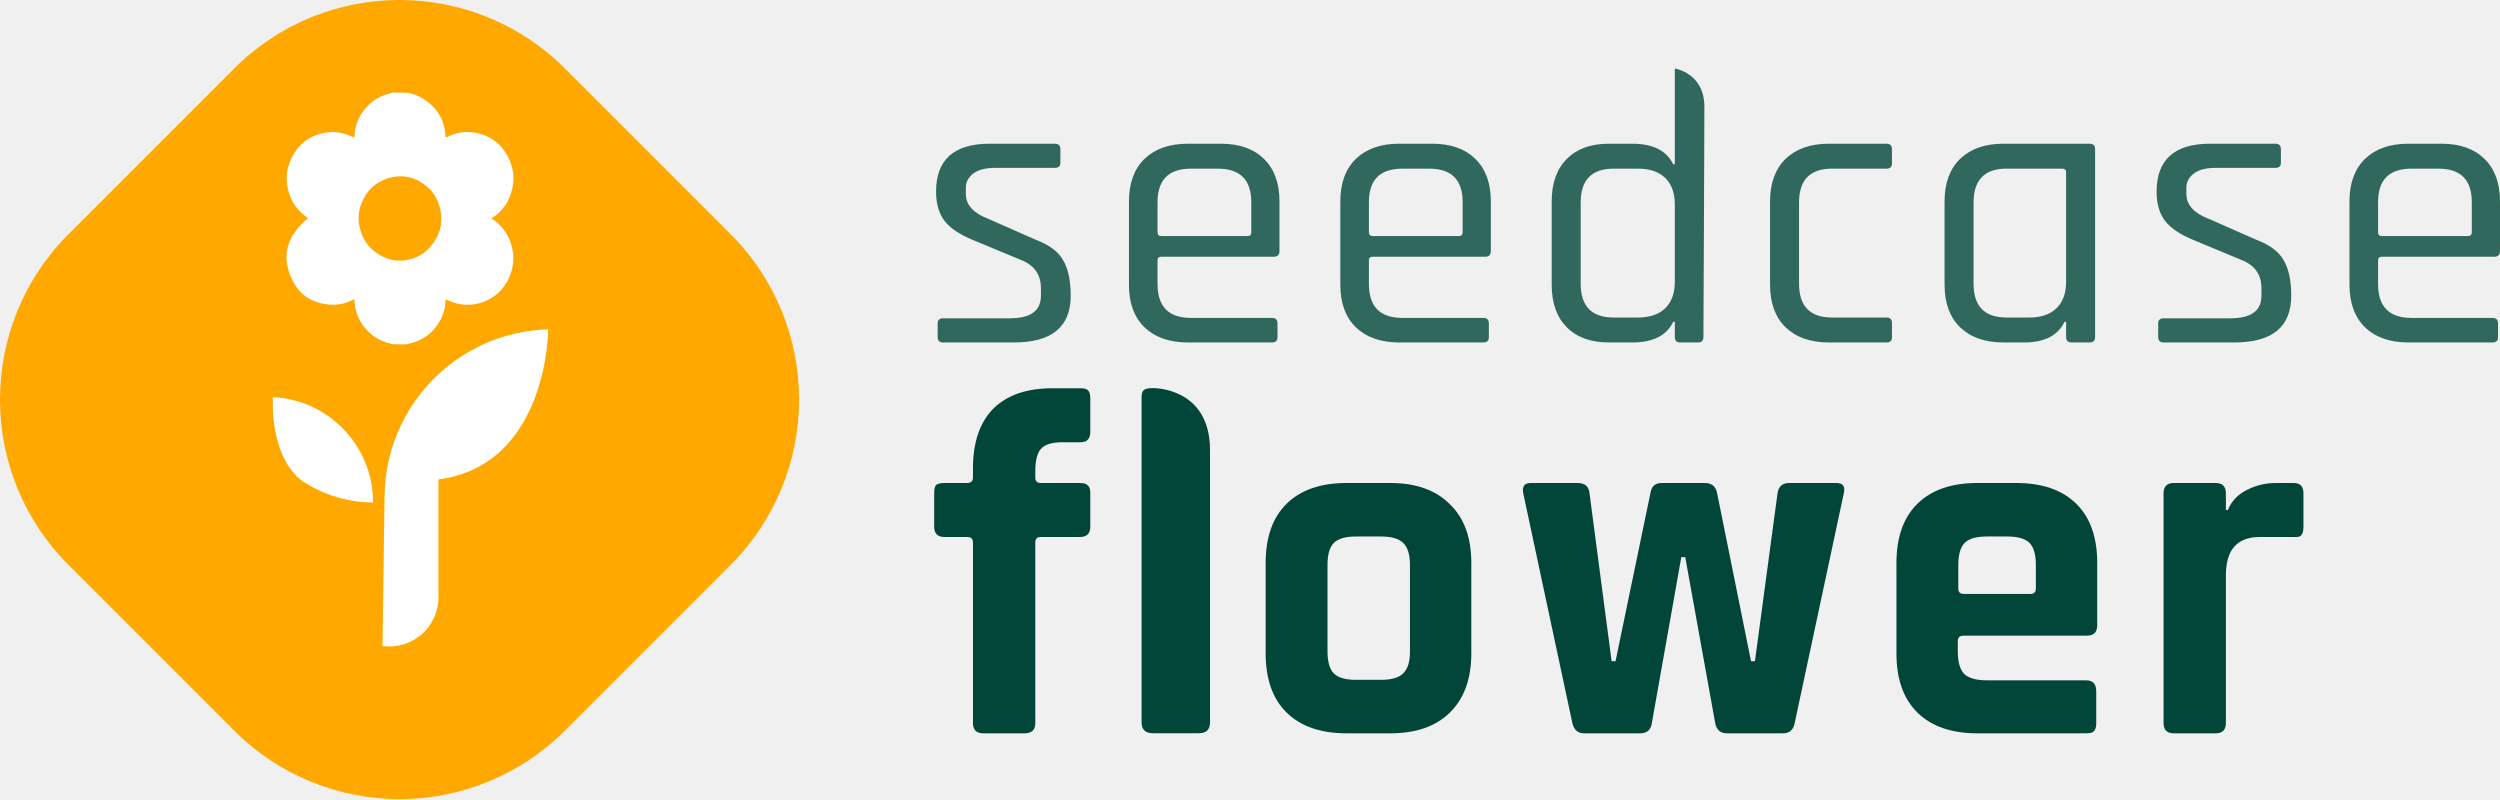
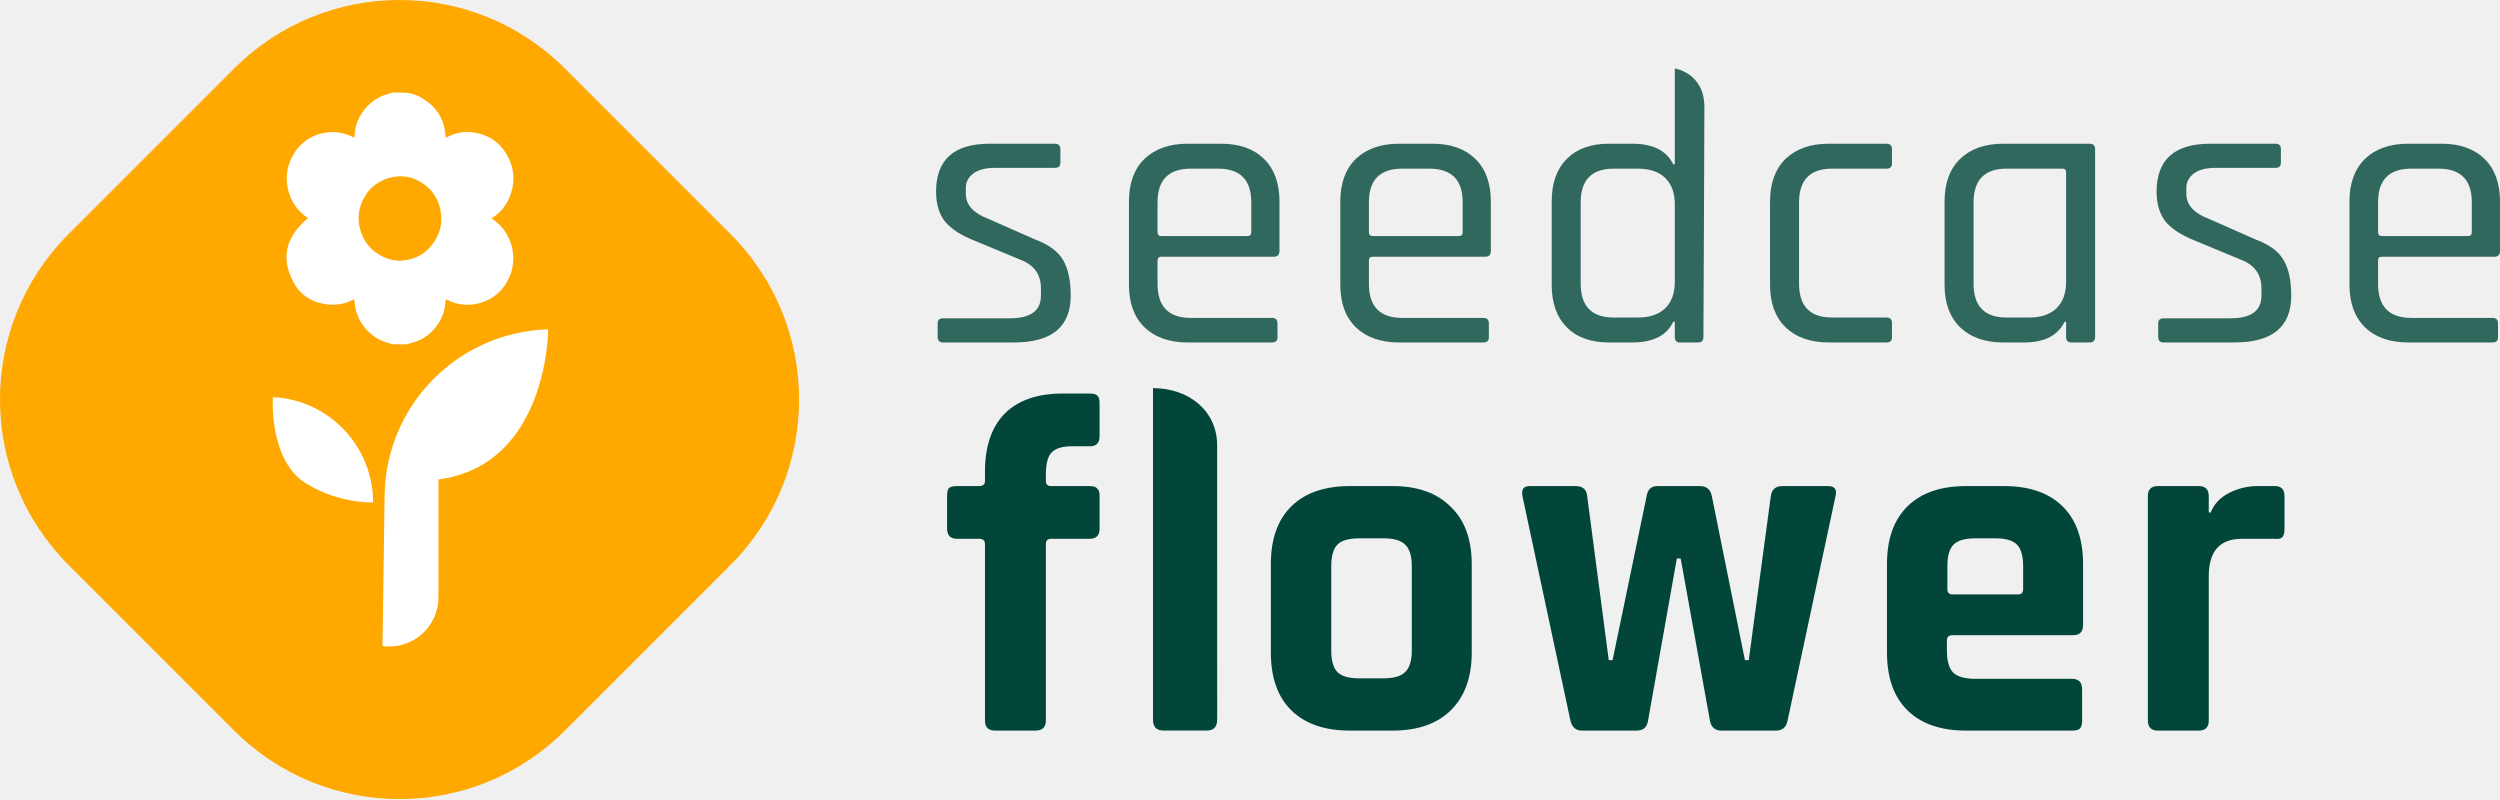
<svg xmlns="http://www.w3.org/2000/svg" width="219" height="70" viewBox="0 0 219 70" fill="none">
-   <g clip-path="url(#clip0_1981_2576)">
+   <path d="M105.693 63.997C106.313 63.997 106.622 63.683 106.622 63.057L106.625 63.06C106.625 63.06 106.625 42.013 106.622 39C106.62 35.987 104.137 34 101.003 34V43.573V61.579V63.057C101.003 63.683 101.313 63.997 101.932 63.997H105.693Z" fill="#024639" />
+   <g clip-path="url(#clip0_1663_5370)">
    <path fill-rule="evenodd" clip-rule="evenodd" d="M142.991 30H140.938C139.361 30 138.132 29.556 137.25 28.669C136.369 27.781 135.928 26.541 135.928 24.947V17.642C135.928 16.048 136.369 14.808 137.25 13.92C138.132 13.033 139.361 12.589 140.938 12.589H142.991C144.8 12.589 145.995 13.192 146.575 14.398H146.714V6C146.714 6 149.305 6.375 149.305 9.375C149.305 12.375 149.219 29.522 149.219 29.522C149.219 29.841 149.068 30 148.767 30H147.166C146.865 30 146.714 29.841 146.714 29.522V28.191H146.575C145.995 29.397 144.8 30 142.991 30ZM146.714 17.915V24.674C146.714 25.676 146.435 26.45 145.879 26.996C145.322 27.542 144.522 27.815 143.478 27.815H141.356C139.431 27.815 138.468 26.825 138.468 24.845V17.744C138.468 15.764 139.431 14.774 141.356 14.774H143.478C144.522 14.774 145.322 15.047 145.879 15.593C146.435 16.139 146.714 16.913 146.714 17.915Z" fill="#024639" fill-opacity="0.8" />
    <path fill-rule="evenodd" clip-rule="evenodd" d="M82.626 30H88.819C92.136 30 93.795 28.634 93.795 25.903C93.795 24.583 93.574 23.548 93.134 22.797C92.716 22.046 91.904 21.442 90.698 20.987L86.593 19.178C85.27 18.677 84.609 17.949 84.609 16.993V16.413C84.609 15.957 84.818 15.559 85.236 15.218C85.676 14.876 86.314 14.706 87.149 14.706H92.403C92.728 14.706 92.89 14.558 92.89 14.262V13.067C92.89 12.748 92.728 12.589 92.403 12.589H86.697C83.566 12.589 82 13.989 82 16.788C82 17.858 82.255 18.723 82.765 19.383C83.276 20.02 84.122 20.578 85.305 21.055L89.411 22.762C90.594 23.218 91.185 24.048 91.185 25.255V25.903C91.185 27.223 90.281 27.883 88.471 27.883H82.626C82.302 27.883 82.139 28.031 82.139 28.327V29.522C82.139 29.841 82.302 30 82.626 30ZM104.045 30H111.421C111.746 30 111.908 29.852 111.908 29.556V28.327C111.908 28.009 111.746 27.849 111.421 27.849H104.323C102.375 27.849 101.401 26.859 101.401 24.879V22.797C101.401 22.592 101.517 22.489 101.749 22.489H111.595C111.92 22.489 112.082 22.319 112.082 21.977V17.642C112.082 16.048 111.63 14.808 110.725 13.92C109.821 13.033 108.568 12.589 106.968 12.589H104.045C102.445 12.589 101.181 13.033 100.253 13.92C99.348 14.808 98.896 16.048 98.896 17.642V24.947C98.896 26.541 99.348 27.781 100.253 28.669C101.181 29.556 102.445 30 104.045 30ZM109.264 20.68H101.749C101.517 20.68 101.401 20.566 101.401 20.339V17.71C101.401 15.752 102.375 14.774 104.323 14.774H106.689C108.638 14.774 109.612 15.752 109.612 17.71V20.339C109.612 20.566 109.496 20.68 109.264 20.68ZM122.561 30H129.937C130.262 30 130.424 29.852 130.424 29.556V28.327C130.424 28.009 130.262 27.849 129.937 27.849H122.84C120.891 27.849 119.917 26.859 119.917 24.879V22.797C119.917 22.592 120.033 22.489 120.265 22.489H130.111C130.436 22.489 130.598 22.319 130.598 21.977V17.642C130.598 16.048 130.146 14.808 129.241 13.92C128.337 13.033 127.084 12.589 125.484 12.589H122.561C120.961 12.589 119.697 13.033 118.769 13.92C117.864 14.808 117.412 16.048 117.412 17.642V24.947C117.412 26.541 117.864 27.781 118.769 28.669C119.697 29.556 120.961 30 122.561 30ZM127.78 20.68H120.265C120.033 20.68 119.917 20.566 119.917 20.339V17.71C119.917 15.752 120.891 14.774 122.84 14.774H125.206C127.154 14.774 128.128 15.752 128.128 17.71V20.339C128.128 20.566 128.012 20.68 127.78 20.68ZM165.737 29.556V28.293C165.737 27.974 165.575 27.815 165.25 27.815H160.483C158.558 27.815 157.596 26.825 157.596 24.845V17.744C157.596 15.764 158.558 14.774 160.483 14.774H165.25C165.575 14.774 165.737 14.626 165.737 14.33V13.067C165.737 12.748 165.575 12.589 165.25 12.589H160.205C158.605 12.589 157.341 13.033 156.413 13.92C155.508 14.808 155.056 16.048 155.056 17.642V24.947C155.056 26.541 155.508 27.781 156.413 28.669C157.341 29.556 158.605 30 160.205 30H165.25C165.575 30 165.737 29.852 165.737 29.556ZM175.493 30H177.303C179.089 30 180.272 29.397 180.852 28.191H180.991V29.522C180.991 29.841 181.153 30 181.478 30H183.043C183.368 30 183.531 29.841 183.531 29.522V13.067C183.531 12.748 183.368 12.589 183.043 12.589H175.493C173.893 12.589 172.629 13.033 171.701 13.92C170.796 14.808 170.344 16.048 170.344 17.642V24.947C170.344 26.541 170.796 27.781 171.701 28.669C172.629 29.556 173.893 30 175.493 30ZM180.991 15.081V24.674C180.991 25.676 180.712 26.45 180.156 26.996C179.599 27.542 178.799 27.815 177.755 27.815H175.772C173.847 27.815 172.884 26.825 172.884 24.845V17.744C172.884 15.764 173.847 14.774 175.772 14.774H180.643C180.874 14.774 180.991 14.876 180.991 15.081ZM189.544 30H195.737C199.054 30 200.712 28.634 200.712 25.903C200.712 24.583 200.492 23.548 200.051 22.797C199.633 22.046 198.822 21.442 197.616 20.987L193.51 19.178C192.188 18.677 191.527 17.949 191.527 16.993V16.413C191.527 15.957 191.736 15.559 192.153 15.218C192.594 14.876 193.232 14.706 194.067 14.706H199.32C199.645 14.706 199.807 14.558 199.807 14.262V13.067C199.807 12.748 199.645 12.589 199.32 12.589H193.614C190.483 12.589 188.917 13.989 188.917 16.788C188.917 17.858 189.173 18.723 189.683 19.383C190.194 20.02 191.04 20.578 192.223 21.055L196.328 22.762C197.511 23.218 198.103 24.048 198.103 25.255V25.903C198.103 27.223 197.198 27.883 195.389 27.883H189.544C189.22 27.883 189.057 28.031 189.057 28.327V29.522C189.057 29.841 189.22 30 189.544 30ZM210.963 30H218.339C218.664 30 218.826 29.852 218.826 29.556V28.327C218.826 28.009 218.664 27.849 218.339 27.849H211.241C209.293 27.849 208.319 26.859 208.319 24.879V22.797C208.319 22.592 208.435 22.489 208.667 22.489H218.513C218.838 22.489 219 22.319 219 21.977V17.642C219 16.048 218.548 14.808 217.643 13.92C216.738 13.033 215.486 12.589 213.885 12.589H210.963C209.362 12.589 208.098 13.033 207.171 13.92C206.266 14.808 205.814 16.048 205.814 17.642V24.947C205.814 26.541 206.266 27.781 207.171 28.669C208.098 29.556 209.362 30 210.963 30ZM216.182 20.68H208.667C208.435 20.68 208.319 20.566 208.319 20.339V17.71C208.319 15.752 209.293 14.774 211.241 14.774H213.607C215.556 14.774 216.53 15.752 216.53 17.71V20.339C216.53 20.566 216.413 20.68 216.182 20.68Z" fill="#024639" fill-opacity="0.8" />
  </g>
+   <path d="M92.08 42.58H95.44C95.776 42.58 96 42.65 96.112 42.79C96.252 42.902 96.322 43.112 96.322 43.42V46.318C96.322 46.906 96.028 47.2 95.44 47.2H92.08C91.772 47.2 91.618 47.354 91.618 47.662V63.118C91.618 63.706 91.31 64 90.694 64H87.166C86.578 64 86.284 63.706 86.284 63.118V47.662C86.284 47.354 86.116 47.2 85.78 47.2H83.848C83.26 47.2 82.966 46.906 82.966 46.318V43.42C82.966 43.084 83.022 42.86 83.134 42.748C83.274 42.636 83.512 42.58 83.848 42.58H85.78C86.116 42.58 86.284 42.426 86.284 42.118V41.32C86.284 39.108 86.858 37.414 88.006 36.238C89.182 35.062 90.876 34.474 93.088 34.474H95.482C95.818 34.474 96.042 34.544 96.154 34.684C96.266 34.796 96.322 35.006 96.322 35.314V38.212C96.322 38.8 96.042 39.094 95.482 39.094H93.928C93.032 39.094 92.416 39.29 92.08 39.682C91.772 40.046 91.618 40.676 91.618 41.572V42.118C91.618 42.426 91.772 42.58 92.08 42.58ZM121.994 64H118.256C116.044 64 114.336 63.412 113.132 62.236C111.928 61.06 111.326 59.366 111.326 57.154V49.426C111.326 47.214 111.928 45.52 113.132 44.344C114.336 43.168 116.044 42.58 118.256 42.58H121.994C124.178 42.58 125.872 43.182 127.076 44.386C128.308 45.562 128.924 47.242 128.924 49.426V57.154C128.924 59.338 128.308 61.032 127.076 62.236C125.872 63.412 124.178 64 121.994 64ZM119.054 59.422H121.196C122.092 59.422 122.722 59.24 123.086 58.876C123.478 58.512 123.674 57.882 123.674 56.986V49.594C123.674 48.698 123.478 48.068 123.086 47.704C122.722 47.34 122.092 47.158 121.196 47.158H119.054C118.158 47.158 117.528 47.34 117.164 47.704C116.8 48.068 116.618 48.698 116.618 49.594V56.986C116.618 57.882 116.8 58.512 117.164 58.876C117.528 59.24 118.158 59.422 119.054 59.422ZM143.363 64H138.575C138.043 64 137.707 63.706 137.567 63.118L133.367 43.462C133.255 42.874 133.465 42.58 133.997 42.58H138.029C138.645 42.58 138.981 42.874 139.037 43.462L140.927 57.826H141.263L144.245 43.462C144.329 42.874 144.651 42.58 145.211 42.58H148.907C149.495 42.58 149.845 42.874 149.957 43.462L152.855 57.826H153.191L155.123 43.462C155.207 42.874 155.543 42.58 156.131 42.58H160.163C160.723 42.58 160.933 42.874 160.793 43.462L156.593 63.118C156.481 63.706 156.145 64 155.585 64H150.797C150.237 64 149.901 63.706 149.789 63.118L147.227 48.922H146.891L144.371 63.118C144.287 63.706 143.951 64 143.363 64ZM181.511 64H172.229C170.017 64 168.309 63.412 167.105 62.236C165.901 61.06 165.299 59.366 165.299 57.154V49.426C165.299 47.214 165.901 45.52 167.105 44.344C168.309 43.168 170.017 42.58 172.229 42.58H175.547C177.759 42.58 179.467 43.168 180.671 44.344C181.875 45.52 182.477 47.214 182.477 49.426V54.76C182.477 55.348 182.183 55.642 181.595 55.642H171.053C170.717 55.642 170.549 55.796 170.549 56.104V57.028C170.549 57.896 170.731 58.526 171.095 58.918C171.487 59.282 172.131 59.464 173.027 59.464H181.511C182.099 59.464 182.393 59.772 182.393 60.388V63.16C182.393 63.468 182.323 63.692 182.183 63.832C182.071 63.944 181.847 64 181.511 64ZM171.053 52.072H176.765C177.073 52.072 177.227 51.918 177.227 51.61V49.594C177.227 48.698 177.045 48.068 176.681 47.704C176.317 47.34 175.687 47.158 174.791 47.158H173.027C172.131 47.158 171.501 47.34 171.137 47.704C170.773 48.068 170.591 48.698 170.591 49.594V51.61C170.591 51.918 170.745 52.072 171.053 52.072ZM192.605 64H189.035C188.447 64 188.153 63.706 188.153 63.118V43.462C188.153 42.874 188.447 42.58 189.035 42.58H192.605C193.193 42.58 193.487 42.874 193.487 43.462V44.89H193.655C193.963 44.134 194.509 43.56 195.293 43.168C196.077 42.776 196.903 42.58 197.771 42.58H199.283C199.843 42.58 200.123 42.874 200.123 43.462V46.36C200.123 46.696 200.053 46.934 199.913 47.074C199.801 47.186 199.591 47.228 199.283 47.2H196.385C194.453 47.2 193.487 48.292 193.487 50.476V63.118C193.487 63.706 193.193 64 192.605 64Z" fill="#024639" />
  <path fill-rule="evenodd" clip-rule="evenodd" d="M64 20.517L49.483 6C41.484 -2 28.516 -2 20.517 6L6 20.517C-2 28.516 -2 41.484 6 49.483L20.517 64C28.516 72 41.484 72 49.483 64L64 49.483C72 41.484 72 28.516 64 20.517Z" fill="#FFA800" />
  <path d="M32.685 44.017C32.685 39.096 28.822 35.025 23.907 34.788C23.907 34.788 23.546 39.667 26.303 42C26.303 42 28.849 44.017 32.685 44.017Z" fill="white" />
  <path d="M33.507 56.59L33.689 43.401C33.798 35.495 40.118 29.078 48.023 28.849C48.023 28.849 48.023 40.727 38.409 42V52.324C38.409 54.939 36.097 56.95 33.507 56.59Z" fill="white" />
  <path d="M34.408 8.104C34.79 8.104 35.171 8.104 35.578 8.121C36.126 8.17 36.606 8.359 37.04 8.628C38.213 9.356 38.915 10.402 39.017 11.827C39.022 11.897 39.055 11.964 39.081 12.055C40.063 11.508 41.083 11.44 42.105 11.735C43.145 12.035 43.943 12.696 44.466 13.674C44.94 14.561 45.099 15.508 44.882 16.492C44.633 17.615 44.044 18.52 43.056 19.13C44.85 20.281 45.419 22.536 44.596 24.328C44.146 25.308 43.438 26.015 42.454 26.405C41.317 26.856 40.186 26.797 39.072 26.22C39.05 26.312 39.02 26.383 39.017 26.456C38.986 27.102 38.795 27.699 38.459 28.241C37.968 29.033 37.297 29.616 36.423 29.933C36.153 30.03 35.869 30.088 35.592 30.164C35.168 30.164 34.745 30.164 34.297 30.148C34.242 30.117 34.213 30.095 34.18 30.087C33.347 29.896 32.643 29.483 32.069 28.836C31.566 28.27 31.244 27.617 31.113 26.866C31.077 26.659 31.056 26.448 31.023 26.205C30.103 26.71 29.17 26.801 28.204 26.586C27.219 26.367 26.383 25.849 25.863 24.985C24.497 22.715 25.003 20.761 26.979 19.103C26.058 18.497 25.471 17.644 25.222 16.555C24.97 15.452 25.163 14.423 25.744 13.465C26.21 12.697 26.861 12.146 27.688 11.838C28.81 11.421 29.922 11.477 31.013 12.051C31.036 11.955 31.065 11.884 31.068 11.811C31.099 11.165 31.29 10.568 31.626 10.027C32.117 9.235 32.789 8.654 33.661 8.334C33.906 8.244 34.159 8.18 34.408 8.104ZM33.243 15.944C32.691 16.245 32.266 16.685 31.95 17.228C31.46 18.072 31.279 18.98 31.511 19.942C31.75 20.934 32.279 21.726 33.148 22.267C33.901 22.736 34.716 22.938 35.584 22.788C36.422 22.643 37.156 22.266 37.724 21.593C38.488 20.689 38.813 19.664 38.594 18.475C38.405 17.451 37.891 16.643 37.043 16.07C36.334 15.591 35.558 15.368 34.695 15.466C34.184 15.523 33.715 15.677 33.243 15.944Z" fill="white" />
-   <path d="M91.166 42.31H94.606C94.95 42.31 95.18 42.382 95.294 42.525C95.438 42.64 95.509 42.855 95.509 43.17V46.137C95.509 46.739 95.209 47.04 94.606 47.04H91.166C90.851 47.04 90.693 47.198 90.693 47.513V63.337C90.693 63.939 90.378 64.24 89.747 64.24H86.135C85.533 64.24 85.232 63.939 85.232 63.337V47.513C85.232 47.198 85.06 47.04 84.716 47.04H82.738C82.136 47.04 81.835 46.739 81.835 46.137V43.17C81.835 42.826 81.893 42.597 82.007 42.482C82.151 42.368 82.394 42.31 82.738 42.31H84.716C85.06 42.31 85.232 42.153 85.232 41.837V41.02C85.232 38.756 85.82 37.021 86.995 35.817C88.199 34.613 89.934 34.011 92.198 34.011H94.649C94.993 34.011 95.223 34.083 95.338 34.226C95.452 34.341 95.509 34.556 95.509 34.871V37.838C95.509 38.44 95.223 38.741 94.649 38.741H93.058C92.141 38.741 91.51 38.942 91.166 39.343C90.851 39.716 90.693 40.361 90.693 41.278V41.837C90.693 42.153 90.851 42.31 91.166 42.31Z" fill="#024639" />
-   <path d="M121.793 64.24H117.966C115.701 64.24 113.953 63.638 112.72 62.434C111.487 61.23 110.871 59.496 110.871 57.231V49.319C110.871 47.055 111.487 45.32 112.72 44.116C113.953 42.912 115.701 42.31 117.966 42.31H121.793C124.029 42.31 125.763 42.927 126.996 44.159C128.257 45.363 128.888 47.083 128.888 49.319V57.231C128.888 59.467 128.257 61.202 126.996 62.434C125.763 63.638 124.029 64.24 121.793 64.24ZM118.783 59.553H120.976C121.893 59.553 122.538 59.367 122.911 58.994C123.312 58.622 123.513 57.977 123.513 57.059V49.491C123.513 48.574 123.312 47.929 122.911 47.556C122.538 47.184 121.893 46.997 120.976 46.997H118.783C117.866 46.997 117.221 47.184 116.848 47.556C116.475 47.929 116.289 48.574 116.289 49.491V57.059C116.289 57.977 116.475 58.622 116.848 58.994C117.221 59.367 117.866 59.553 118.783 59.553Z" fill="#024639" />
-   <path d="M143.671 64.24H138.769C138.224 64.24 137.88 63.939 137.737 63.337L133.437 43.213C133.322 42.611 133.537 42.31 134.082 42.31H138.21C138.84 42.31 139.184 42.611 139.242 43.213L141.177 57.919H141.521L144.574 43.213C144.66 42.611 144.989 42.31 145.563 42.31H149.347C149.949 42.31 150.307 42.611 150.422 43.213L153.389 57.919H153.733L155.711 43.213C155.797 42.611 156.141 42.31 156.743 42.31H160.871C161.444 42.31 161.659 42.611 161.516 43.213L157.216 63.337C157.101 63.939 156.757 64.24 156.184 64.24H151.282C150.708 64.24 150.364 63.939 150.25 63.337L147.627 48.803H147.283L144.703 63.337C144.617 63.939 144.273 64.24 143.671 64.24Z" fill="#024639" />
-   <path d="M182.727 64.24H173.224C170.96 64.24 169.211 63.638 167.978 62.434C166.746 61.23 166.129 59.496 166.129 57.231V49.319C166.129 47.055 166.746 45.32 167.978 44.116C169.211 42.912 170.96 42.31 173.224 42.31H176.621C178.886 42.31 180.635 42.912 181.867 44.116C183.1 45.32 183.716 47.055 183.716 49.319V54.78C183.716 55.382 183.415 55.683 182.813 55.683H172.02C171.676 55.683 171.504 55.841 171.504 56.156V57.102C171.504 57.991 171.691 58.636 172.063 59.037C172.465 59.41 173.124 59.596 174.041 59.596H182.727C183.329 59.596 183.63 59.912 183.63 60.542V63.38C183.63 63.696 183.559 63.925 183.415 64.068C183.301 64.183 183.071 64.24 182.727 64.24ZM172.02 52.028H177.868C178.184 52.028 178.341 51.871 178.341 51.555V49.491C178.341 48.574 178.155 47.929 177.782 47.556C177.41 47.184 176.765 46.997 175.847 46.997H174.041C173.124 46.997 172.479 47.184 172.106 47.556C171.734 47.929 171.547 48.574 171.547 49.491V51.555C171.547 51.871 171.705 52.028 172.02 52.028Z" fill="#024639" />
-   <path d="M194.085 64.24H190.43C189.828 64.24 189.527 63.939 189.527 63.337V43.213C189.527 42.611 189.828 42.31 190.43 42.31H194.085C194.687 42.31 194.988 42.611 194.988 43.213V44.675H195.16C195.476 43.901 196.035 43.314 196.837 42.912C197.64 42.511 198.486 42.31 199.374 42.31H200.922C201.496 42.31 201.782 42.611 201.782 43.213V46.18C201.782 46.524 201.711 46.768 201.567 46.911C201.453 47.026 201.238 47.069 200.922 47.04H197.955C195.977 47.04 194.988 48.158 194.988 50.394V63.337C194.988 63.939 194.687 64.24 194.085 64.24Z" fill="#024639" />
-   <path d="M105.006 64.232C105.667 64.232 105.997 63.915 105.997 63.283C105.997 63.283 105.997 44.464 105.997 39.432C105.997 34.399 101.864 34 101 34C100.136 34 100 34.23 100.003 34.868C100.006 35.507 100.003 43.629 100.003 43.629V63.283C100.003 63.915 100.333 64.232 100.994 64.232H105.006Z" fill="#024639" />
  <defs>
-     <clipPath id="clip0_1981_2576">
+     <clipPath id="clip0_1663_5370">
      <rect width="137" height="24" fill="white" transform="translate(82 6)" />
    </clipPath>
  </defs>
</svg>
